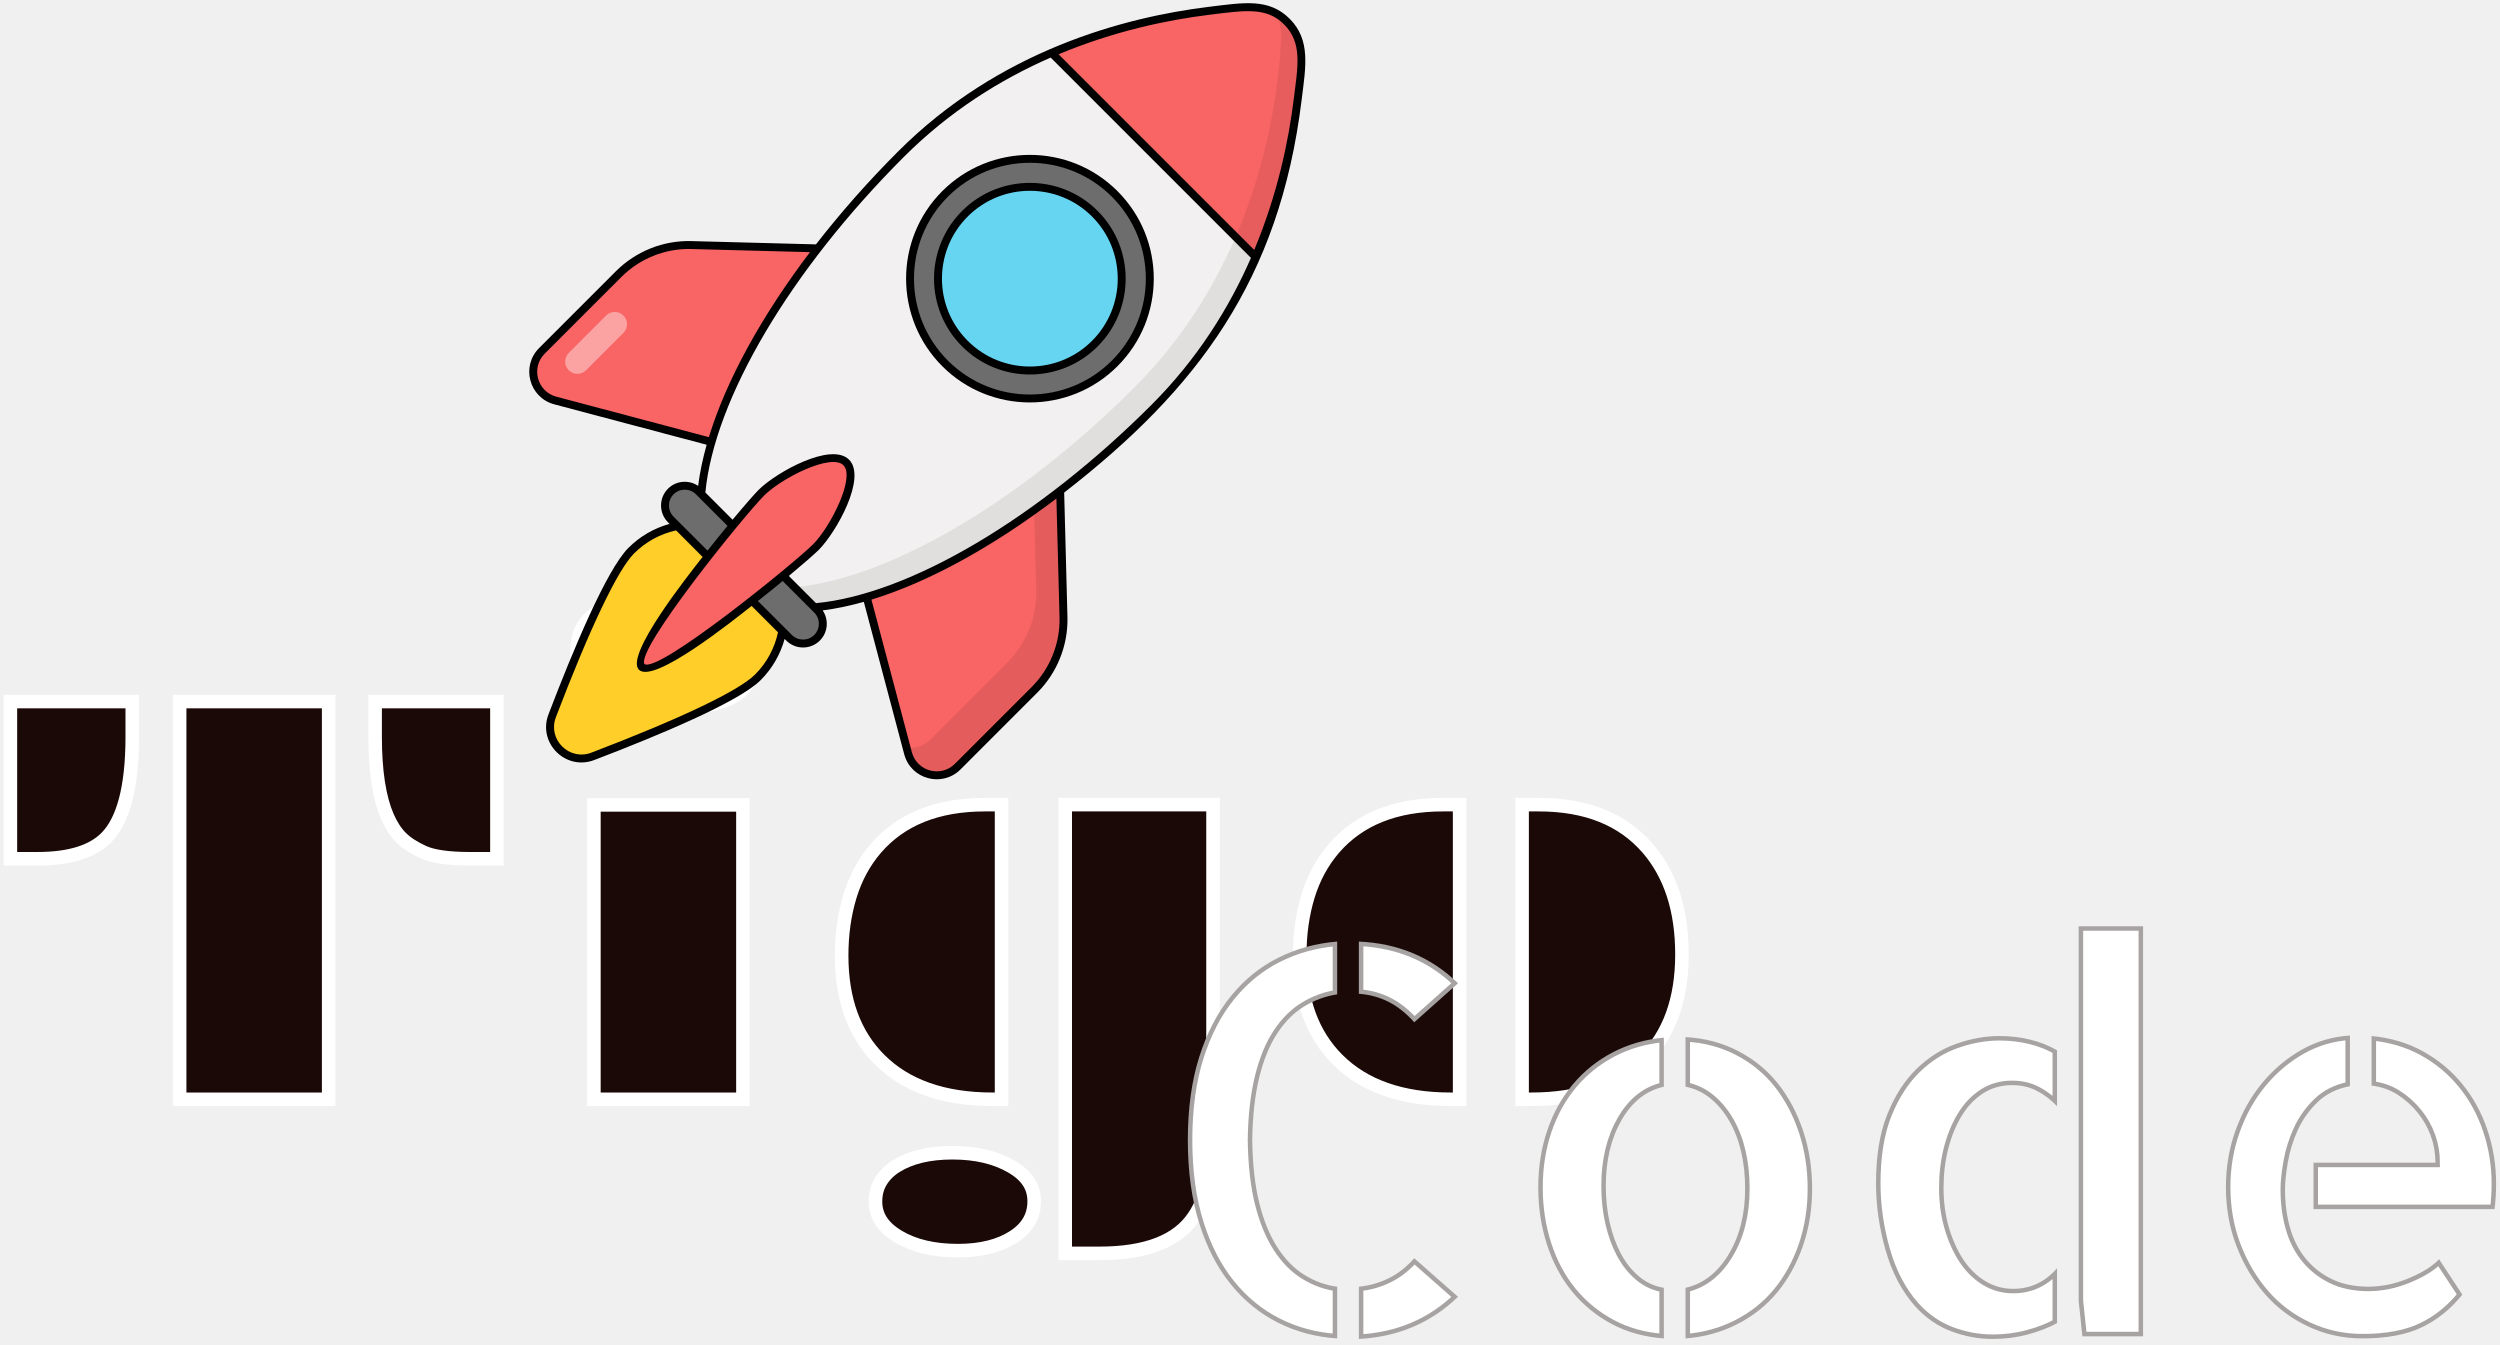
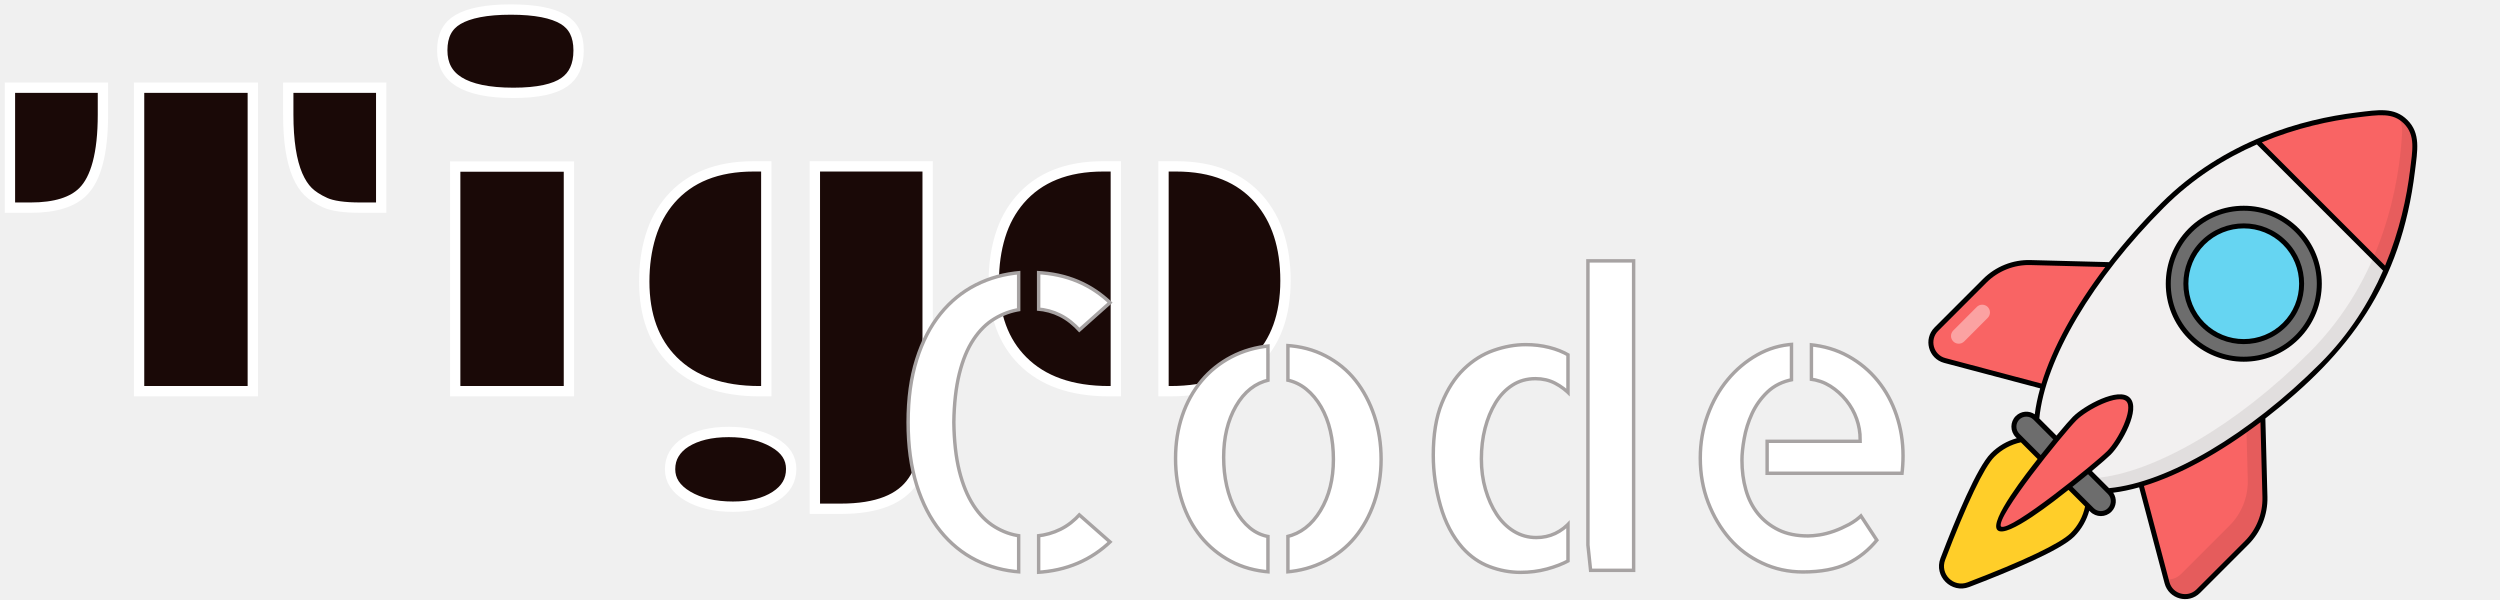
- <svg xmlns="http://www.w3.org/2000/svg" width="277" height="149" viewBox="0 0 277 149" fill="none">
-   <path d="M81.643 76.937L81.641 76.938C80.24 77.921 77.83 78.482 74.255 78.482C70.616 78.482 68.014 77.908 66.343 76.863C64.731 75.855 63.925 74.371 63.925 72.3C63.925 70.148 64.707 68.718 66.202 67.838C67.793 66.903 70.321 66.386 73.892 66.386C77.465 66.386 79.965 66.904 81.506 67.834C82.955 68.709 83.721 70.143 83.721 72.314C83.721 74.506 82.996 75.993 81.643 76.937ZM132.256 134.847L132.254 134.849C130.497 137.45 127.115 138.873 121.795 138.873H118.027V89.156H134.402V123.792C134.402 126.148 134.259 128.275 133.978 130.175C133.704 132.025 133.123 133.575 132.256 134.847ZM99.291 129.214L99.291 129.214C100.858 128.239 102.918 127.723 105.525 127.723C108.129 127.723 110.281 128.238 112.017 129.229L112.018 129.23C113.802 130.242 114.587 131.525 114.587 133.096C114.587 134.733 113.858 136.037 112.284 137.052C110.743 138.045 108.709 138.571 106.129 138.571C103.46 138.571 101.291 138.045 99.579 137.037C97.788 135.977 97.005 134.678 97.005 133.13C97.005 132.272 97.207 131.534 97.595 130.894C98.001 130.229 98.561 129.669 99.291 129.214ZM41.564 81.638V77.733H55.059V95.15H52.059C49.63 95.15 47.955 94.888 46.943 94.434C45.837 93.933 45.012 93.387 44.437 92.812C43.86 92.235 43.346 91.455 42.908 90.446C42.029 88.396 41.564 85.477 41.564 81.638ZM19.905 121.801V77.733H36.416V121.801H19.905ZM1.152 95.15V77.733H14.654V81.638C14.654 87.343 13.61 90.976 11.761 92.826C10.267 94.32 7.791 95.15 4.153 95.15H1.152ZM65.804 121.801V89.183H82.316V121.801H65.804ZM93.255 105.876C93.255 103.488 93.568 101.282 94.189 99.254C94.809 97.236 95.765 95.483 97.055 93.984C99.825 90.793 103.816 89.156 109.145 89.156H110.973V121.801H109.982C104.493 121.801 100.353 120.301 97.451 117.399C94.678 114.626 93.255 110.816 93.255 105.876ZM168.649 121.801V89.156H170.477C175.802 89.156 179.791 90.793 182.561 93.985C185.071 96.898 186.361 100.792 186.361 105.746C186.361 110.777 184.936 114.629 182.165 117.399C179.263 120.302 175.125 121.801 169.641 121.801H168.649ZM144.008 105.876C144.008 103.488 144.321 101.282 144.941 99.254C145.561 97.236 146.518 95.483 147.808 93.984C150.578 90.793 154.568 89.156 159.898 89.156H161.726V121.801H160.735C155.246 121.801 151.106 120.301 148.203 117.399C145.431 114.626 144.008 110.816 144.008 105.876Z" fill="#1A0907" stroke="white" stroke-width="1.5" />
-   <mask id="path-2-inside-1_4_20" fill="white">
-     <path d="M161.549 108.947L156.699 113.27C155.8 112.26 154.844 111.501 153.83 110.994C152.821 110.487 151.731 110.194 150.561 110.114V104.324C154.924 104.52 158.587 106.06 161.549 108.947ZM150.561 148.358V142.568C151.731 142.452 152.83 142.141 153.86 141.634C154.894 141.127 155.84 140.386 156.699 139.412L161.549 143.682C160.068 145.123 158.411 146.232 156.579 147.011C154.747 147.793 152.741 148.242 150.561 148.358ZM131.61 126.311C131.61 122.842 132.029 119.782 132.867 117.132C133.705 114.481 134.867 112.24 136.352 110.408C137.833 108.575 139.578 107.152 141.585 106.138C143.589 105.124 145.781 104.52 148.16 104.324V110.174C146.875 110.37 145.667 110.809 144.537 111.491C143.404 112.17 142.41 113.154 141.555 114.443C140.697 115.729 140.025 117.355 139.538 119.323C139.051 121.291 138.787 123.621 138.747 126.311C138.787 129.042 139.051 131.381 139.538 133.329C140.025 135.277 140.697 136.913 141.555 138.239C142.41 139.564 143.414 140.578 144.567 141.281C145.717 141.983 146.915 142.412 148.16 142.568V148.298C145.781 148.143 143.589 147.558 141.585 146.544C139.578 145.53 137.833 144.107 136.352 142.275C134.867 140.442 133.705 138.191 132.867 135.52C132.029 132.85 131.61 129.78 131.61 126.311ZM186.756 120.407V114.91C188.899 115.026 190.847 115.543 192.6 116.461C194.356 117.375 195.829 118.583 197.019 120.084C198.204 121.585 199.128 123.329 199.791 125.317C200.454 127.305 200.785 129.431 200.785 131.694C200.785 133.954 200.446 136.067 199.767 138.035C199.085 140.003 198.138 141.72 196.929 143.185C195.719 144.646 194.238 145.823 192.486 146.717C190.73 147.616 188.82 148.143 186.756 148.298V142.688C188.704 142.257 190.292 141.027 191.522 138.999C192.747 136.975 193.36 134.54 193.36 131.694C193.36 130.249 193.215 128.894 192.923 127.628C192.632 126.363 192.193 125.223 191.606 124.209C191.023 123.195 190.322 122.357 189.504 121.695C188.686 121.032 187.77 120.603 186.756 120.407ZM170.439 131.574C170.439 129.315 170.77 127.209 171.433 125.257C172.096 123.309 173.042 121.605 174.271 120.144C175.497 118.683 176.968 117.503 178.684 116.605C180.401 115.707 182.291 115.162 184.355 114.97V120.407C182.407 120.834 180.848 122.062 179.678 124.09C178.509 126.117 177.924 128.555 177.924 131.401C177.924 132.842 178.069 134.205 178.361 135.49C178.656 136.78 179.075 137.931 179.618 138.945C180.165 139.955 180.838 140.792 181.636 141.454C182.435 142.117 183.341 142.528 184.355 142.688V148.298C182.211 148.143 180.283 147.608 178.57 146.694C176.854 145.775 175.391 144.576 174.181 143.095C172.972 141.614 172.046 139.879 171.403 137.891C170.76 135.904 170.439 133.798 170.439 131.574ZM230.316 102.629H237.453V148.065H230.729L230.316 144.149V102.629ZM207.862 131.107C207.862 128.066 208.281 125.513 209.119 123.449C209.957 121.381 211.039 119.705 212.365 118.419C213.69 117.134 215.163 116.208 216.784 115.641C218.4 115.074 219.987 114.791 221.544 114.791C222.753 114.791 223.905 114.928 224.999 115.204C226.089 115.475 227.063 115.864 227.921 116.371V122.569C227.258 121.866 226.518 121.301 225.699 120.874C224.881 120.447 223.965 120.233 222.951 120.233C221.741 120.233 220.67 120.535 219.736 121.138C218.797 121.74 218.007 122.569 217.364 123.623C216.722 124.676 216.225 125.884 215.873 127.245C215.522 128.61 215.346 130.073 215.346 131.634C215.346 133.191 215.542 134.642 215.933 135.987C216.324 137.333 216.851 138.512 217.514 139.526C218.177 140.54 218.985 141.34 219.939 141.927C220.893 142.51 221.935 142.801 223.065 142.801C224.977 142.801 226.596 142.041 227.921 140.52V146.604C226.987 147.111 225.905 147.53 224.675 147.861C223.446 148.192 222.149 148.358 220.783 148.358C219.227 148.358 217.698 148.075 216.197 147.508C214.696 146.945 213.361 146.019 212.191 144.73C210.71 143.053 209.618 140.977 208.916 138.502C208.213 136.027 207.862 133.562 207.862 131.107ZM262.768 120.287V114.791C264.876 114.986 266.778 115.553 268.475 116.491C270.167 117.425 271.618 118.633 272.828 120.114C274.037 121.595 274.963 123.291 275.606 125.203C276.249 127.111 276.57 129.099 276.57 131.167C276.57 132.101 276.512 133.035 276.397 133.969H256.337V128.826H269.846C269.846 127.812 269.68 126.838 269.349 125.904C269.018 124.966 268.531 124.098 267.888 123.299C267.245 122.501 266.495 121.828 265.636 121.281C264.778 120.738 263.822 120.407 262.768 120.287ZM262.535 142.568C262.966 142.568 263.503 142.52 264.146 142.424C264.788 142.324 265.471 142.149 266.193 141.897C266.912 141.642 267.632 141.32 268.355 140.933C269.077 140.542 269.71 140.073 270.253 139.526L272.828 143.448C271.542 145.045 270.042 146.252 268.325 147.071C266.609 147.889 264.425 148.298 261.774 148.298C259.631 148.298 257.625 147.859 255.757 146.981C253.884 146.107 252.286 144.909 250.96 143.388C249.635 141.867 248.581 140.093 247.799 138.065C247.02 136.037 246.631 133.854 246.631 131.514C246.631 129.295 246.993 127.191 247.715 125.203C248.434 123.215 249.418 121.471 250.667 119.97C251.912 118.469 253.364 117.25 255.02 116.311C256.681 115.377 258.465 114.852 260.373 114.737V120.347C258.932 120.619 257.743 121.204 256.805 122.102C255.87 123 255.14 124.024 254.613 125.173C254.086 126.323 253.717 127.503 253.505 128.712C253.29 129.918 253.182 130.95 253.182 131.808C253.182 133.329 253.368 134.742 253.739 136.047C254.106 137.353 254.681 138.484 255.463 139.442C256.242 140.396 257.206 141.155 258.355 141.718C259.505 142.285 260.898 142.568 262.535 142.568Z" />
+ <svg xmlns="http://www.w3.org/2000/svg" width="363" height="87" viewBox="0 0 363 87" fill="none">
+   <path d="M81.934 11.937L81.932 11.938C80.531 12.921 78.121 13.482 74.546 13.482C70.907 13.482 68.305 12.908 66.634 11.863C65.022 10.855 64.216 9.371 64.216 7.3C64.216 5.149 64.998 3.718 66.493 2.839C68.084 1.903 70.612 1.386 74.183 1.386C77.756 1.386 80.255 1.904 81.797 2.834C83.246 3.709 84.012 5.143 84.012 7.314C84.012 9.506 83.287 10.993 81.934 11.937ZM122.087 73.873H118.318V24.156H134.693V58.792C134.693 61.148 134.551 63.275 134.269 65.175C133.995 67.025 133.415 68.575 132.547 69.847L132.545 69.849C130.788 72.45 127.406 73.873 122.087 73.873ZM99.582 64.214L99.582 64.214C101.149 63.239 103.209 62.723 105.816 62.723C108.42 62.723 110.572 63.238 112.308 64.229L112.31 64.23C114.094 65.242 114.878 66.525 114.878 68.096C114.878 69.734 114.149 71.037 112.575 72.052C111.034 73.045 109.001 73.571 106.42 73.571C103.752 73.571 101.582 73.044 99.87 72.037C98.079 70.977 97.296 69.678 97.296 68.13C97.296 67.272 97.499 66.533 97.887 65.894C98.292 65.229 98.852 64.669 99.582 64.214ZM41.855 16.639V12.733H55.35V30.15H52.349C49.921 30.15 48.245 29.888 47.234 29.434C46.127 28.933 45.303 28.387 44.727 27.812C44.151 27.235 43.637 26.455 43.199 25.447C42.32 23.396 41.855 20.478 41.855 16.639ZM20.195 56.801V12.733H36.707V56.801H20.195ZM1.443 30.15V12.733H14.945V16.639C14.945 22.343 13.901 25.976 12.052 27.826C10.558 29.32 8.082 30.15 4.443 30.15H1.443ZM66.095 56.801V24.183H82.607V56.801H66.095ZM93.546 40.876C93.546 38.487 93.86 36.281 94.48 34.252C95.1 32.235 96.057 30.482 97.347 28.983C100.117 25.793 104.108 24.156 109.437 24.156H111.265V56.801H110.273C104.785 56.801 100.644 55.301 97.742 52.399C94.969 49.626 93.546 45.816 93.546 40.876ZM168.941 56.801V24.156H170.769C176.093 24.156 180.081 25.793 182.851 28.983C185.362 31.896 186.653 35.791 186.653 40.746C186.653 45.777 185.227 49.629 182.457 52.399C179.554 55.302 175.416 56.801 169.933 56.801H168.941ZM144.299 40.876C144.299 38.487 144.613 36.281 145.233 34.252C145.853 32.235 146.81 30.482 148.099 28.985C150.869 25.793 154.86 24.156 160.19 24.156H162.018V56.801H161.026C155.538 56.801 151.397 55.301 148.495 52.399C145.722 49.626 144.299 45.816 144.299 40.876Z" fill="#1A0907" stroke="white" stroke-width="1.5" />
+   <path d="M300.914 77.663C298.923 79.654 291.294 82.8 285.812 84.893C283.487 85.781 281.211 83.505 282.099 81.18C284.192 75.698 287.338 68.069 289.329 66.078C292.53 62.877 297.714 62.877 300.914 66.078C304.115 69.278 304.115 74.462 300.914 77.663Z" fill="#FFCE29" />
+   <path d="M326.221 78.804L319.194 85.831C317.713 87.311 315.186 86.63 314.649 84.607L307.891 59.108L282.384 52.344C280.36 51.807 279.68 49.279 281.16 47.799L288.188 40.772C289.943 39.016 292.343 38.059 294.826 38.124L321.068 38.815L328.177 45.924L328.868 72.166C328.934 74.648 327.977 77.048 326.221 78.804Z" fill="#F96464" />
+   <path opacity="0.4" d="M283.614 47.992L287.028 44.571C287.465 44.133 288.175 44.132 288.614 44.57C289.051 45.008 289.052 45.717 288.615 46.155L285.201 49.576C284.764 50.014 284.053 50.015 283.615 49.577C283.177 49.14 283.177 48.43 283.614 47.992Z" fill="white" />
+   <path opacity="0.08" d="M326.217 78.806L319.193 85.83C317.713 87.31 315.186 86.634 314.647 84.604L314.52 84.118C315.281 84.203 316.085 83.959 316.703 83.341L323.728 76.317C325.488 74.556 326.439 72.157 326.376 69.673L325.683 43.43L328.178 45.925L328.871 72.168C328.934 74.652 327.978 77.046 326.217 78.806Z" fill="black" />
+   <path d="M306.094 71.257C314.422 70.53 326.378 63.792 337.183 52.987C347.985 42.185 350.229 28.303 350.62 21.128C350.767 18.437 348.55 16.221 345.859 16.368C338.685 16.761 324.806 19.008 314.005 29.809C303.2 40.614 296.462 52.57 295.733 60.896L306.094 71.257Z" fill="#F2F0F0" />
+   <path d="M346.441 39.207C349.471 32.175 350.385 25.44 350.62 21.128C350.767 18.437 348.55 16.221 345.859 16.368C341.548 16.604 334.815 17.52 327.784 20.55L346.441 39.207Z" fill="#F96464" />
+   <path d="M306.326 74.045C305.619 74.752 304.473 74.752 303.766 74.045L292.947 63.226C292.24 62.519 292.24 61.373 292.947 60.666C293.654 59.959 294.8 59.959 295.507 60.666L306.326 71.485C307.033 72.192 307.033 73.338 306.326 74.045Z" fill="#6D6D6D" />
+   <path d="M306.223 65.751C304.641 67.334 291.662 78.087 290.289 76.714C288.905 75.33 299.658 62.351 301.24 60.769C302.835 59.174 307.611 56.625 308.994 58.008C310.367 59.381 307.818 64.157 306.223 65.751Z" fill="#F96464" />
+   <path d="M316.112 46.344C313.269 40.997 315.3 34.357 320.647 31.514C325.995 28.672 332.635 30.702 335.478 36.05C338.32 41.398 336.29 48.037 330.942 50.88C325.594 53.723 318.954 51.692 316.112 46.344Z" fill="#6D6D6D" />
+   <path d="M318.374 45.142C316.196 41.044 317.752 35.956 321.85 33.777C325.948 31.599 331.036 33.155 333.215 37.253C335.393 41.351 333.837 46.439 329.739 48.617C325.641 50.796 320.553 49.24 318.374 45.142Z" fill="#66D5F2" />
+   <path d="M349.56 17.428C347.652 15.52 345.355 15.943 342.154 16.336C342.144 16.337 342.135 16.338 342.125 16.339C334.404 17.29 322.973 20.329 313.749 29.553C310.983 32.32 308.461 35.184 306.227 38.062L294.835 37.761C292.259 37.686 289.749 38.697 287.931 40.516L280.904 47.543C279.227 49.221 279.995 52.085 282.291 52.694L296.229 56.39C295.862 57.694 295.597 58.953 295.449 60.154C294.604 59.577 293.44 59.661 292.691 60.41C291.844 61.257 291.844 62.635 292.691 63.483L292.837 63.629C291.428 64.017 290.135 64.76 289.073 65.822C287.071 67.823 283.991 75.208 281.76 81.051C280.759 83.675 283.331 86.229 285.941 85.232C291.784 83.001 299.169 79.921 301.171 77.919C302.254 76.836 302.981 75.532 303.359 74.151L303.51 74.301C304.357 75.148 305.735 75.148 306.582 74.301C307.332 73.552 307.415 72.386 306.837 71.541C308.039 71.393 309.3 71.128 310.605 70.761L314.299 84.7C314.907 86.993 317.77 87.767 319.45 86.088L326.477 79.061C328.295 77.243 329.298 74.727 329.231 72.157L328.931 60.764C341.11 51.313 348.626 41.341 350.651 24.859C351.02 21.853 351.509 19.375 349.56 17.428ZM349.047 17.94C350.772 19.664 350.281 21.889 349.941 24.697C349.463 28.61 348.439 33.492 346.317 38.571L328.42 20.674C333.496 18.552 338.373 17.528 342.285 17.049C345.439 16.666 347.431 16.323 349.047 17.94ZM282.476 51.994C280.724 51.529 280.132 49.339 281.416 48.055L288.444 41.028C290.127 39.344 292.461 38.419 294.816 38.486L305.682 38.772C301.245 44.619 298.024 50.493 296.432 55.695L282.476 51.994ZM293.203 60.922C293.768 60.358 294.686 60.358 295.251 60.922C298.957 64.637 294.515 60.188 298.137 63.809C297.562 64.507 296.943 65.273 296.309 66.076L293.203 62.97C292.638 62.406 292.638 61.487 293.203 60.922ZM301.497 61.025C303.076 59.446 307.615 57.141 308.738 58.265C309.849 59.375 307.539 63.924 305.967 65.495C304.246 67.217 291.912 77.251 290.547 76.459C289.676 75.194 299.651 62.87 301.497 61.025ZM300.658 77.407C299.167 78.898 293.848 81.437 285.683 84.555C283.648 85.331 281.662 83.34 282.437 81.309C285.555 73.144 288.094 67.825 289.585 66.334C290.658 65.261 291.988 64.542 293.434 64.226L295.858 66.649C294.457 68.44 288.729 75.667 290.033 76.97C291.373 78.31 298.639 72.469 300.344 71.135L302.755 73.546C302.45 74.962 301.757 76.308 300.658 77.407ZM306.07 73.789C305.505 74.353 304.586 74.353 304.022 73.789L300.917 70.684C301.72 70.049 302.486 69.43 303.184 68.855C303.554 69.226 306.107 71.779 306.07 71.741C306.634 72.306 306.634 73.224 306.07 73.789ZM328.506 72.176C328.569 74.547 327.643 76.87 325.965 78.548L318.938 85.575C317.655 86.857 315.465 86.27 314.999 84.514L311.3 70.558C316.501 68.965 322.374 65.746 328.22 61.31L328.506 72.176ZM336.927 52.731C326.54 63.118 314.801 70.055 306.234 70.881L303.744 68.391C305.094 67.268 306.111 66.376 306.48 66.008C308.069 64.418 310.9 59.402 309.251 57.752C307.615 56.117 302.591 58.906 300.985 60.513C300.615 60.882 299.723 61.899 298.601 63.248L296.11 60.757C296.938 52.19 303.875 40.452 314.261 30.066C318.464 25.863 323.135 22.969 327.696 20.974L346.017 39.296C344.024 43.857 341.13 48.528 336.927 52.731Z" fill="black" />
+   <path d="M333.804 33.188C329.388 28.772 322.201 28.771 317.783 33.188C313.367 37.605 313.367 44.792 317.783 49.209C322.199 53.625 329.388 53.626 333.804 49.209C338.232 44.781 338.236 37.62 333.804 33.188ZM333.292 48.696C329.158 52.83 322.43 52.83 318.296 48.696C314.161 44.562 314.161 37.835 318.296 33.7C322.429 29.567 329.157 29.565 333.292 33.7C337.437 37.845 337.442 44.547 333.292 48.696Z" fill="black" />
+   <path d="M331.992 35C328.575 31.583 323.014 31.582 319.596 35C316.171 38.425 316.17 43.971 319.596 47.396C323.021 50.821 328.567 50.822 331.992 47.396C335.41 43.979 335.41 38.418 331.992 35ZM331.48 46.884C328.345 50.02 323.243 50.019 320.108 46.884C316.966 43.742 316.966 38.655 320.108 35.513C323.244 32.377 328.344 32.377 331.48 35.513C334.616 38.648 334.616 43.749 331.48 46.884Z" fill="black" />
+   <path opacity="0.08" d="M337.185 52.986C326.381 63.79 314.42 70.529 306.095 71.253L304.261 69.419C312.586 68.695 324.547 61.956 335.351 51.152C346.149 40.354 348.395 26.469 348.787 19.291C348.834 18.43 348.633 17.605 348.253 16.908C349.733 17.701 350.716 19.307 350.621 21.125C350.23 28.303 347.983 42.188 337.185 52.986Z" fill="#1A0907" />
+   <mask id="path-16-inside-1_4_20" fill="white">
+     <path d="M161.549 43.947L156.699 48.27C155.801 47.26 154.845 46.501 153.831 45.994C152.821 45.487 151.731 45.194 150.561 45.114V39.324C154.924 39.52 158.587 41.06 161.549 43.947ZM150.561 83.358V77.568C151.731 77.452 152.831 77.141 153.861 76.634C154.894 76.127 155.84 75.386 156.699 74.412L161.549 78.682C160.068 80.123 158.411 81.233 156.579 82.011C154.747 82.793 152.741 83.242 150.561 83.358ZM131.61 61.311C131.61 57.842 132.029 54.782 132.867 52.132C133.706 49.481 134.867 47.24 136.352 45.407C137.833 43.575 139.578 42.152 141.586 41.138C143.59 40.124 145.781 39.52 148.16 39.324V45.174C146.875 45.37 145.667 45.809 144.538 46.491C143.404 47.17 142.41 48.154 141.556 49.443C140.697 50.729 140.025 52.355 139.538 54.323C139.051 56.291 138.787 58.621 138.747 61.311C138.787 64.041 139.051 66.381 139.538 68.329C140.025 70.277 140.697 71.913 141.556 73.239C142.41 74.564 143.414 75.578 144.568 76.281C145.717 76.983 146.915 77.412 148.16 77.568V83.298C145.781 83.143 143.59 82.558 141.586 81.544C139.578 80.53 137.833 79.107 136.352 77.275C134.867 75.442 133.706 73.191 132.867 70.52C132.029 67.85 131.61 64.78 131.61 61.311ZM186.756 55.407V49.91C188.899 50.026 190.847 50.543 192.6 51.461C194.356 52.375 195.829 53.583 197.019 55.084C198.204 56.585 199.128 58.329 199.791 60.317C200.454 62.305 200.785 64.431 200.785 66.694C200.785 68.954 200.446 71.067 199.767 73.035C199.085 75.003 198.139 76.72 196.929 78.185C195.719 79.646 194.238 80.823 192.486 81.718C190.73 82.616 188.82 83.143 186.756 83.298V77.688C188.704 77.257 190.293 76.027 191.522 73.999C192.748 71.975 193.36 69.54 193.36 66.694C193.36 65.249 193.215 63.894 192.923 62.628C192.632 61.363 192.193 60.223 191.606 59.209C191.023 58.196 190.322 57.357 189.504 56.694C188.686 56.032 187.77 55.603 186.756 55.407ZM170.439 66.574C170.439 64.315 170.77 62.209 171.433 60.257C172.096 58.309 173.042 56.605 174.271 55.144C175.497 53.683 176.968 52.503 178.684 51.605C180.401 50.707 182.291 50.162 184.355 49.97V55.407C182.407 55.834 180.848 57.062 179.678 59.09C178.509 61.117 177.924 63.554 177.924 66.401C177.924 67.842 178.07 69.205 178.361 70.49C178.656 71.78 179.075 72.931 179.618 73.945C180.165 74.955 180.838 75.792 181.636 76.454C182.435 77.117 183.341 77.528 184.355 77.688V83.298C182.211 83.143 180.283 82.608 178.57 81.694C176.854 80.775 175.391 79.576 174.181 78.095C172.972 76.614 172.046 74.879 171.403 72.891C170.76 70.903 170.439 68.798 170.439 66.574ZM230.316 37.629H237.453V83.065H230.729L230.316 79.149V37.629ZM207.862 66.107C207.862 63.066 208.281 60.513 209.119 58.449C209.957 56.381 211.039 54.705 212.365 53.419C213.69 52.134 215.163 51.208 216.783 50.641C218.4 50.074 219.987 49.791 221.544 49.791C222.753 49.791 223.905 49.928 224.999 50.204C226.088 50.475 227.063 50.864 227.921 51.371V57.569C227.258 56.866 226.518 56.301 225.699 55.874C224.881 55.447 223.965 55.233 222.951 55.233C221.741 55.233 220.67 55.535 219.735 56.138C218.797 56.74 218.007 57.569 217.364 58.623C216.722 59.676 216.225 60.884 215.873 62.245C215.522 63.61 215.346 65.073 215.346 66.634C215.346 68.191 215.542 69.642 215.933 70.987C216.324 72.333 216.851 73.512 217.514 74.526C218.177 75.54 218.985 76.34 219.939 76.927C220.893 77.51 221.935 77.802 223.065 77.802C224.977 77.802 226.595 77.041 227.921 75.52V81.604C226.987 82.111 225.905 82.53 224.675 82.861C223.446 83.192 222.149 83.358 220.783 83.358C219.227 83.358 217.698 83.075 216.197 82.508C214.696 81.945 213.36 81.019 212.191 79.73C210.71 78.053 209.618 75.977 208.916 73.502C208.213 71.027 207.862 68.562 207.862 66.107ZM262.768 55.287V49.791C264.876 49.986 266.778 50.553 268.475 51.491C270.167 52.425 271.618 53.633 272.828 55.114C274.037 56.595 274.963 58.291 275.606 60.203C276.249 62.111 276.57 64.099 276.57 66.167C276.57 67.101 276.512 68.035 276.396 68.969H256.337V63.826H269.846C269.846 62.812 269.68 61.838 269.349 60.904C269.017 59.966 268.53 59.098 267.888 58.299C267.245 57.501 266.495 56.828 265.636 56.281C264.778 55.739 263.822 55.407 262.768 55.287ZM262.535 77.568C262.966 77.568 263.503 77.52 264.145 77.424C264.788 77.324 265.471 77.149 266.193 76.897C266.912 76.642 267.632 76.32 268.355 75.933C269.077 75.542 269.71 75.073 270.253 74.526L272.828 78.448C271.542 80.045 270.041 81.252 268.325 82.071C266.608 82.889 264.425 83.298 261.774 83.298C259.631 83.298 257.625 82.859 255.756 81.981C253.884 81.107 252.286 79.909 250.96 78.388C249.635 76.867 248.581 75.093 247.799 73.065C247.02 71.037 246.631 68.854 246.631 66.514C246.631 64.295 246.992 62.191 247.715 60.203C248.433 58.215 249.417 56.471 250.667 54.97C251.912 53.469 253.363 52.25 255.02 51.312C256.681 50.377 258.465 49.852 260.373 49.737V55.347C258.932 55.619 257.742 56.203 256.804 57.102C255.87 58 255.14 59.024 254.613 60.173C254.086 61.323 253.717 62.503 253.505 63.712C253.29 64.918 253.182 65.95 253.182 66.808C253.182 68.329 253.367 69.742 253.739 71.047C254.106 72.353 254.681 73.484 255.463 74.442C256.242 75.396 257.206 76.155 258.355 76.718C259.505 77.284 260.898 77.568 262.535 77.568Z" />
  </mask>
-   <path d="M161.549 108.947L156.699 113.27C155.8 112.26 154.844 111.501 153.83 110.994C152.821 110.487 151.731 110.194 150.561 110.114V104.324C154.924 104.52 158.587 106.06 161.549 108.947ZM150.561 148.358V142.568C151.731 142.452 152.83 142.141 153.86 141.634C154.894 141.127 155.84 140.386 156.699 139.412L161.549 143.682C160.068 145.123 158.411 146.232 156.579 147.011C154.747 147.793 152.741 148.242 150.561 148.358ZM131.61 126.311C131.61 122.842 132.029 119.782 132.867 117.132C133.705 114.481 134.867 112.24 136.352 110.408C137.833 108.575 139.578 107.152 141.585 106.138C143.589 105.124 145.781 104.52 148.16 104.324V110.174C146.875 110.37 145.667 110.809 144.537 111.491C143.404 112.17 142.41 113.154 141.555 114.443C140.697 115.729 140.025 117.355 139.538 119.323C139.051 121.291 138.787 123.621 138.747 126.311C138.787 129.042 139.051 131.381 139.538 133.329C140.025 135.277 140.697 136.913 141.555 138.239C142.41 139.564 143.414 140.578 144.567 141.281C145.717 141.983 146.915 142.412 148.16 142.568V148.298C145.781 148.143 143.589 147.558 141.585 146.544C139.578 145.53 137.833 144.107 136.352 142.275C134.867 140.442 133.705 138.191 132.867 135.52C132.029 132.85 131.61 129.78 131.61 126.311ZM186.756 120.407V114.91C188.899 115.026 190.847 115.543 192.6 116.461C194.356 117.375 195.829 118.583 197.019 120.084C198.204 121.585 199.128 123.329 199.791 125.317C200.454 127.305 200.785 129.431 200.785 131.694C200.785 133.954 200.446 136.067 199.767 138.035C199.085 140.003 198.138 141.72 196.929 143.185C195.719 144.646 194.238 145.823 192.486 146.717C190.73 147.616 188.82 148.143 186.756 148.298V142.688C188.704 142.257 190.292 141.027 191.522 138.999C192.747 136.975 193.36 134.54 193.36 131.694C193.36 130.249 193.215 128.894 192.923 127.628C192.632 126.363 192.193 125.223 191.606 124.209C191.023 123.195 190.322 122.357 189.504 121.695C188.686 121.032 187.77 120.603 186.756 120.407ZM170.439 131.574C170.439 129.315 170.77 127.209 171.433 125.257C172.096 123.309 173.042 121.605 174.271 120.144C175.497 118.683 176.968 117.503 178.684 116.605C180.401 115.707 182.291 115.162 184.355 114.97V120.407C182.407 120.834 180.848 122.062 179.678 124.09C178.509 126.117 177.924 128.555 177.924 131.401C177.924 132.842 178.069 134.205 178.361 135.49C178.656 136.78 179.075 137.931 179.618 138.945C180.165 139.955 180.838 140.792 181.636 141.454C182.435 142.117 183.341 142.528 184.355 142.688V148.298C182.211 148.143 180.283 147.608 178.57 146.694C176.854 145.775 175.391 144.576 174.181 143.095C172.972 141.614 172.046 139.879 171.403 137.891C170.76 135.904 170.439 133.798 170.439 131.574ZM230.316 102.629H237.453V148.065H230.729L230.316 144.149V102.629ZM207.862 131.107C207.862 128.066 208.281 125.513 209.119 123.449C209.957 121.381 211.039 119.705 212.365 118.419C213.69 117.134 215.163 116.208 216.784 115.641C218.4 115.074 219.987 114.791 221.544 114.791C222.753 114.791 223.905 114.928 224.999 115.204C226.089 115.475 227.063 115.864 227.921 116.371V122.569C227.258 121.866 226.518 121.301 225.699 120.874C224.881 120.447 223.965 120.233 222.951 120.233C221.741 120.233 220.67 120.535 219.736 121.138C218.797 121.74 218.007 122.569 217.364 123.623C216.722 124.676 216.225 125.884 215.873 127.245C215.522 128.61 215.346 130.073 215.346 131.634C215.346 133.191 215.542 134.642 215.933 135.987C216.324 137.333 216.851 138.512 217.514 139.526C218.177 140.54 218.985 141.34 219.939 141.927C220.893 142.51 221.935 142.801 223.065 142.801C224.977 142.801 226.596 142.041 227.921 140.52V146.604C226.987 147.111 225.905 147.53 224.675 147.861C223.446 148.192 222.149 148.358 220.783 148.358C219.227 148.358 217.698 148.075 216.197 147.508C214.696 146.945 213.361 146.019 212.191 144.73C210.71 143.053 209.618 140.977 208.916 138.502C208.213 136.027 207.862 133.562 207.862 131.107ZM262.768 120.287V114.791C264.876 114.986 266.778 115.553 268.475 116.491C270.167 117.425 271.618 118.633 272.828 120.114C274.037 121.595 274.963 123.291 275.606 125.203C276.249 127.111 276.57 129.099 276.57 131.167C276.57 132.101 276.512 133.035 276.397 133.969H256.337V128.826H269.846C269.846 127.812 269.68 126.838 269.349 125.904C269.018 124.966 268.531 124.098 267.888 123.299C267.245 122.501 266.495 121.828 265.636 121.281C264.778 120.738 263.822 120.407 262.768 120.287ZM262.535 142.568C262.966 142.568 263.503 142.52 264.146 142.424C264.788 142.324 265.471 142.149 266.193 141.897C266.912 141.642 267.632 141.32 268.355 140.933C269.077 140.542 269.71 140.073 270.253 139.526L272.828 143.448C271.542 145.045 270.042 146.252 268.325 147.071C266.609 147.889 264.425 148.298 261.774 148.298C259.631 148.298 257.625 147.859 255.757 146.981C253.884 146.107 252.286 144.909 250.96 143.388C249.635 141.867 248.581 140.093 247.799 138.065C247.02 136.037 246.631 133.854 246.631 131.514C246.631 129.295 246.993 127.191 247.715 125.203C248.434 123.215 249.418 121.471 250.667 119.97C251.912 118.469 253.364 117.25 255.02 116.311C256.681 115.377 258.465 114.852 260.373 114.737V120.347C258.932 120.619 257.743 121.204 256.805 122.102C255.87 123 255.14 124.024 254.613 125.173C254.086 126.323 253.717 127.503 253.505 128.712C253.29 129.918 253.182 130.95 253.182 131.808C253.182 133.329 253.368 134.742 253.739 136.047C254.106 137.353 254.681 138.484 255.463 139.442C256.242 140.396 257.206 141.155 258.355 141.718C259.505 142.285 260.898 142.568 262.535 142.568Z" fill="white" stroke="#A7A3A3" mask="url(#path-2-inside-1_4_20)" />
-   <path d="M83.974 75.046C81.562 77.458 72.321 81.268 65.681 83.803C62.865 84.879 60.108 82.122 61.183 79.306C63.718 72.666 67.529 63.425 69.941 61.013C73.818 57.136 80.097 57.136 83.974 61.013C87.851 64.89 87.851 71.169 83.974 75.046Z" fill="#FFCE29" />
-   <path d="M114.627 76.428L106.115 84.94C104.322 86.733 101.26 85.908 100.611 83.457L92.424 52.571L61.528 44.377C59.077 43.727 58.253 40.665 60.046 38.872L68.558 30.36C70.685 28.233 73.592 27.073 76.599 27.152L108.386 27.99L116.997 36.6L117.834 68.387C117.914 71.394 116.754 74.301 114.627 76.428Z" fill="#F96464" />
-   <path opacity="0.4" d="M63.019 39.105L67.153 34.962C67.683 34.431 68.544 34.43 69.074 34.961C69.605 35.49 69.606 36.35 69.076 36.881L64.941 41.024C64.411 41.555 63.551 41.556 63.02 41.026C62.489 40.496 62.489 39.636 63.019 39.105Z" fill="white" />
-   <path opacity="0.08" d="M114.623 76.43L106.114 84.939C104.322 86.732 101.261 85.912 100.608 83.454L100.455 82.865C101.377 82.967 102.35 82.673 103.099 81.924L111.607 73.415C113.739 71.283 114.892 68.376 114.815 65.367L113.976 33.58L116.998 36.602L117.837 68.389C117.914 71.398 116.755 74.298 114.623 76.43Z" fill="black" />
-   <path d="M90.248 67.287C100.336 66.406 114.818 58.244 127.906 45.156C140.99 32.072 143.708 15.257 144.182 6.565C144.359 3.306 141.674 0.621 138.415 0.8C129.725 1.275 112.914 3.998 99.831 17.081C86.743 30.169 78.581 44.65 77.698 54.736L90.248 67.287Z" fill="#F2F0F0" />
-   <path d="M139.12 28.465C142.789 19.947 143.897 11.789 144.182 6.566C144.359 3.306 141.674 0.621 138.415 0.8C133.193 1.085 125.037 2.195 116.521 5.865L139.12 28.465Z" fill="#F96464" />
-   <path d="M90.529 70.663C89.673 71.519 88.284 71.519 87.428 70.663L74.323 57.559C73.467 56.702 73.467 55.314 74.323 54.458C75.18 53.601 76.568 53.601 77.424 54.458L90.529 67.562C91.385 68.419 91.385 69.807 90.529 70.663Z" fill="#6D6D6D" />
-   <path d="M90.405 60.617C88.489 62.534 72.767 75.559 71.104 73.896C69.428 72.22 82.453 56.498 84.369 54.582C86.3 52.651 92.085 49.562 93.761 51.238C95.424 52.901 92.336 58.686 90.405 60.617Z" fill="#F96464" />
-   <path d="M102.382 37.11C98.939 30.632 101.399 22.59 107.876 19.146C114.354 15.703 122.396 18.163 125.84 24.64C129.283 31.118 126.823 39.16 120.346 42.604C113.868 46.047 105.825 43.587 102.382 37.11Z" fill="#6D6D6D" />
-   <path d="M105.123 35.653C102.484 30.689 104.369 24.526 109.333 21.887C114.297 19.248 120.46 21.133 123.099 26.097C125.738 31.061 123.853 37.224 118.889 39.863C113.925 42.502 107.762 40.617 105.123 35.653Z" fill="#66D5F2" />
-   <path d="M142.897 2.083C140.587 -0.227 137.804 0.285 133.926 0.76C133.915 0.762 133.904 0.763 133.892 0.764C124.539 1.916 110.694 5.597 99.52 16.771C96.17 20.122 93.115 23.591 90.41 27.077L76.611 26.713C73.49 26.622 70.45 27.847 68.248 30.049L59.736 38.562C57.704 40.594 58.635 44.063 61.416 44.801L78.298 49.278C77.854 50.857 77.534 52.383 77.354 53.837C76.33 53.139 74.92 53.24 74.013 54.148C72.987 55.174 72.987 56.843 74.013 57.869L74.191 58.047C72.484 58.517 70.917 59.416 69.631 60.702C67.206 63.127 63.476 72.073 60.773 79.15C59.56 82.328 62.676 85.421 65.837 84.214C72.914 81.511 81.86 77.781 84.284 75.356C85.596 74.044 86.477 72.464 86.936 70.792L87.118 70.974C88.144 72 89.813 71.999 90.839 70.974C91.748 70.066 91.848 68.654 91.148 67.631C92.604 67.451 94.132 67.13 95.712 66.686L100.187 83.57C100.923 86.348 104.391 87.285 106.426 85.251L114.937 76.739C117.139 74.537 118.355 71.489 118.273 68.376L117.91 54.577C132.662 43.128 141.766 31.049 144.219 11.084C144.666 7.444 145.258 4.442 142.897 2.083ZM142.277 2.703C144.366 4.792 143.771 7.487 143.359 10.888C142.78 15.629 141.54 21.541 138.97 27.694L117.291 6.015C123.439 3.445 129.347 2.205 134.085 1.625C137.906 1.161 140.318 0.745 142.277 2.703ZM61.64 43.953C59.518 43.39 58.801 40.737 60.356 39.182L68.869 30.67C70.908 28.631 73.735 27.51 76.588 27.591L89.749 27.938C84.374 35.02 80.473 42.135 78.544 48.436L61.64 43.953ZM74.633 54.768C75.317 54.084 76.43 54.084 77.114 54.768C81.603 59.268 76.223 53.878 80.61 58.264C79.914 59.11 79.164 60.038 78.395 61.01L74.633 57.249C73.95 56.565 73.95 55.452 74.633 54.768ZM84.679 54.892C86.593 52.979 92.09 50.188 93.451 51.548C94.796 52.894 91.999 58.403 90.094 60.307C88.01 62.392 73.07 74.546 71.416 73.588C70.362 72.055 82.444 57.127 84.679 54.892ZM83.664 74.736C81.858 76.542 75.415 79.617 65.524 83.394C63.06 84.335 60.654 81.922 61.593 79.463C65.37 69.571 68.445 63.129 70.251 61.323C71.55 60.023 73.161 59.153 74.913 58.769L77.849 61.705C76.153 63.874 69.214 72.628 70.794 74.206C72.417 75.829 81.218 68.754 83.283 67.139L86.203 70.059C85.834 71.773 84.994 73.405 83.664 74.736ZM90.219 70.353C89.535 71.037 88.422 71.037 87.738 70.353L83.977 66.592C84.95 65.823 85.877 65.073 86.723 64.377C87.172 64.826 90.264 67.918 90.219 67.873C90.903 68.557 90.903 69.669 90.219 70.353ZM117.396 68.399C117.472 71.272 116.35 74.085 114.317 76.118L105.805 84.63C104.252 86.182 101.599 85.471 101.035 83.345L96.554 66.439C102.854 64.51 109.968 60.61 117.049 55.237L117.396 68.399ZM127.596 44.845C115.014 57.427 100.795 65.831 90.417 66.83L87.402 63.815C89.037 62.454 90.268 61.374 90.715 60.928C92.641 59.002 96.07 52.926 94.072 50.928C92.091 48.948 86.005 52.326 84.059 54.272C83.612 54.719 82.531 55.951 81.172 57.585L78.154 54.568C79.157 44.19 87.561 29.972 100.141 17.392C105.232 12.301 110.89 8.795 116.414 6.379L138.606 28.572C136.191 34.097 132.686 39.755 127.596 44.845Z" fill="black" />
-   <path d="M123.813 21.174C118.463 15.824 109.758 15.823 104.407 21.174C99.057 26.524 99.057 35.229 104.407 40.579C109.756 45.928 118.463 45.929 123.813 40.579C129.176 35.216 129.182 26.543 123.813 21.174ZM123.192 39.958C118.185 44.966 110.035 44.966 105.028 39.958C100.019 34.95 100.019 26.802 105.028 21.794C110.034 16.787 118.184 16.785 123.192 21.794C128.213 26.814 128.219 34.933 123.192 39.958Z" fill="black" />
-   <path d="M121.618 23.369C117.479 19.229 110.742 19.228 106.602 23.369C102.454 27.517 102.453 34.235 106.602 38.384C110.751 42.532 117.469 42.533 121.618 38.384C125.758 34.245 125.758 27.509 121.618 23.369ZM120.998 37.764C117.2 41.562 111.02 41.561 107.223 37.764C103.417 33.958 103.417 27.795 107.223 23.989C111.021 20.191 117.199 20.191 120.998 23.989C124.796 27.787 124.796 33.966 120.998 37.764Z" fill="black" />
-   <path opacity="0.08" d="M127.908 45.155C114.822 58.241 100.333 66.404 90.249 67.281L88.028 65.06C98.112 64.183 112.6 56.02 125.686 42.934C138.766 29.854 141.487 13.035 141.961 4.34C142.018 3.297 141.775 2.298 141.314 1.453C143.107 2.413 144.298 4.36 144.182 6.562C143.709 15.256 140.988 32.075 127.908 45.155Z" fill="#1A0907" />
+   <path d="M161.549 43.947L156.699 48.27C155.801 47.26 154.845 46.501 153.831 45.994C152.821 45.487 151.731 45.194 150.561 45.114V39.324C154.924 39.52 158.587 41.06 161.549 43.947ZM150.561 83.358V77.568C151.731 77.452 152.831 77.141 153.861 76.634C154.894 76.127 155.84 75.386 156.699 74.412L161.549 78.682C160.068 80.123 158.411 81.233 156.579 82.011C154.747 82.793 152.741 83.242 150.561 83.358ZM131.61 61.311C131.61 57.842 132.029 54.782 132.867 52.132C133.706 49.481 134.867 47.24 136.352 45.407C137.833 43.575 139.578 42.152 141.586 41.138C143.59 40.124 145.781 39.52 148.16 39.324V45.174C146.875 45.37 145.667 45.809 144.538 46.491C143.404 47.17 142.41 48.154 141.556 49.443C140.697 50.729 140.025 52.355 139.538 54.323C139.051 56.291 138.787 58.621 138.747 61.311C138.787 64.041 139.051 66.381 139.538 68.329C140.025 70.277 140.697 71.913 141.556 73.239C142.41 74.564 143.414 75.578 144.568 76.281C145.717 76.983 146.915 77.412 148.16 77.568V83.298C145.781 83.143 143.59 82.558 141.586 81.544C139.578 80.53 137.833 79.107 136.352 77.275C134.867 75.442 133.706 73.191 132.867 70.52C132.029 67.85 131.61 64.78 131.61 61.311ZM186.756 55.407V49.91C188.899 50.026 190.847 50.543 192.6 51.461C194.356 52.375 195.829 53.583 197.019 55.084C198.204 56.585 199.128 58.329 199.791 60.317C200.454 62.305 200.785 64.431 200.785 66.694C200.785 68.954 200.446 71.067 199.767 73.035C199.085 75.003 198.139 76.72 196.929 78.185C195.719 79.646 194.238 80.823 192.486 81.718C190.73 82.616 188.82 83.143 186.756 83.298V77.688C188.704 77.257 190.293 76.027 191.522 73.999C192.748 71.975 193.36 69.54 193.36 66.694C193.36 65.249 193.215 63.894 192.923 62.628C192.632 61.363 192.193 60.223 191.606 59.209C191.023 58.196 190.322 57.357 189.504 56.694C188.686 56.032 187.77 55.603 186.756 55.407ZM170.439 66.574C170.439 64.315 170.77 62.209 171.433 60.257C172.096 58.309 173.042 56.605 174.271 55.144C175.497 53.683 176.968 52.503 178.684 51.605C180.401 50.707 182.291 50.162 184.355 49.97V55.407C182.407 55.834 180.848 57.062 179.678 59.09C178.509 61.117 177.924 63.554 177.924 66.401C177.924 67.842 178.07 69.205 178.361 70.49C178.656 71.78 179.075 72.931 179.618 73.945C180.165 74.955 180.838 75.792 181.636 76.454C182.435 77.117 183.341 77.528 184.355 77.688V83.298C182.211 83.143 180.283 82.608 178.57 81.694C176.854 80.775 175.391 79.576 174.181 78.095C172.972 76.614 172.046 74.879 171.403 72.891C170.76 70.903 170.439 68.798 170.439 66.574ZM230.316 37.629H237.453V83.065H230.729L230.316 79.149V37.629ZM207.862 66.107C207.862 63.066 208.281 60.513 209.119 58.449C209.957 56.381 211.039 54.705 212.365 53.419C213.69 52.134 215.163 51.208 216.783 50.641C218.4 50.074 219.987 49.791 221.544 49.791C222.753 49.791 223.905 49.928 224.999 50.204C226.088 50.475 227.063 50.864 227.921 51.371V57.569C227.258 56.866 226.518 56.301 225.699 55.874C224.881 55.447 223.965 55.233 222.951 55.233C221.741 55.233 220.67 55.535 219.735 56.138C218.797 56.74 218.007 57.569 217.364 58.623C216.722 59.676 216.225 60.884 215.873 62.245C215.522 63.61 215.346 65.073 215.346 66.634C215.346 68.191 215.542 69.642 215.933 70.987C216.324 72.333 216.851 73.512 217.514 74.526C218.177 75.54 218.985 76.34 219.939 76.927C220.893 77.51 221.935 77.802 223.065 77.802C224.977 77.802 226.595 77.041 227.921 75.52V81.604C226.987 82.111 225.905 82.53 224.675 82.861C223.446 83.192 222.149 83.358 220.783 83.358C219.227 83.358 217.698 83.075 216.197 82.508C214.696 81.945 213.36 81.019 212.191 79.73C210.71 78.053 209.618 75.977 208.916 73.502C208.213 71.027 207.862 68.562 207.862 66.107ZM262.768 55.287V49.791C264.876 49.986 266.778 50.553 268.475 51.491C270.167 52.425 271.618 53.633 272.828 55.114C274.037 56.595 274.963 58.291 275.606 60.203C276.249 62.111 276.57 64.099 276.57 66.167C276.57 67.101 276.512 68.035 276.396 68.969H256.337V63.826H269.846C269.846 62.812 269.68 61.838 269.349 60.904C269.017 59.966 268.53 59.098 267.888 58.299C267.245 57.501 266.495 56.828 265.636 56.281C264.778 55.739 263.822 55.407 262.768 55.287ZM262.535 77.568C262.966 77.568 263.503 77.52 264.145 77.424C264.788 77.324 265.471 77.149 266.193 76.897C266.912 76.642 267.632 76.32 268.355 75.933C269.077 75.542 269.71 75.073 270.253 74.526L272.828 78.448C271.542 80.045 270.041 81.252 268.325 82.071C266.608 82.889 264.425 83.298 261.774 83.298C259.631 83.298 257.625 82.859 255.756 81.981C253.884 81.107 252.286 79.909 250.96 78.388C249.635 76.867 248.581 75.093 247.799 73.065C247.02 71.037 246.631 68.854 246.631 66.514C246.631 64.295 246.992 62.191 247.715 60.203C248.433 58.215 249.417 56.471 250.667 54.97C251.912 53.469 253.363 52.25 255.02 51.312C256.681 50.377 258.465 49.852 260.373 49.737V55.347C258.932 55.619 257.742 56.203 256.804 57.102C255.87 58 255.14 59.024 254.613 60.173C254.086 61.323 253.717 62.503 253.505 63.712C253.29 64.918 253.182 65.95 253.182 66.808C253.182 68.329 253.367 69.742 253.739 71.047C254.106 72.353 254.681 73.484 255.463 74.442C256.242 75.396 257.206 76.155 258.355 76.718C259.505 77.284 260.898 77.568 262.535 77.568Z" fill="white" stroke="#A7A3A3" mask="url(#path-16-inside-1_4_20)" />
</svg>
